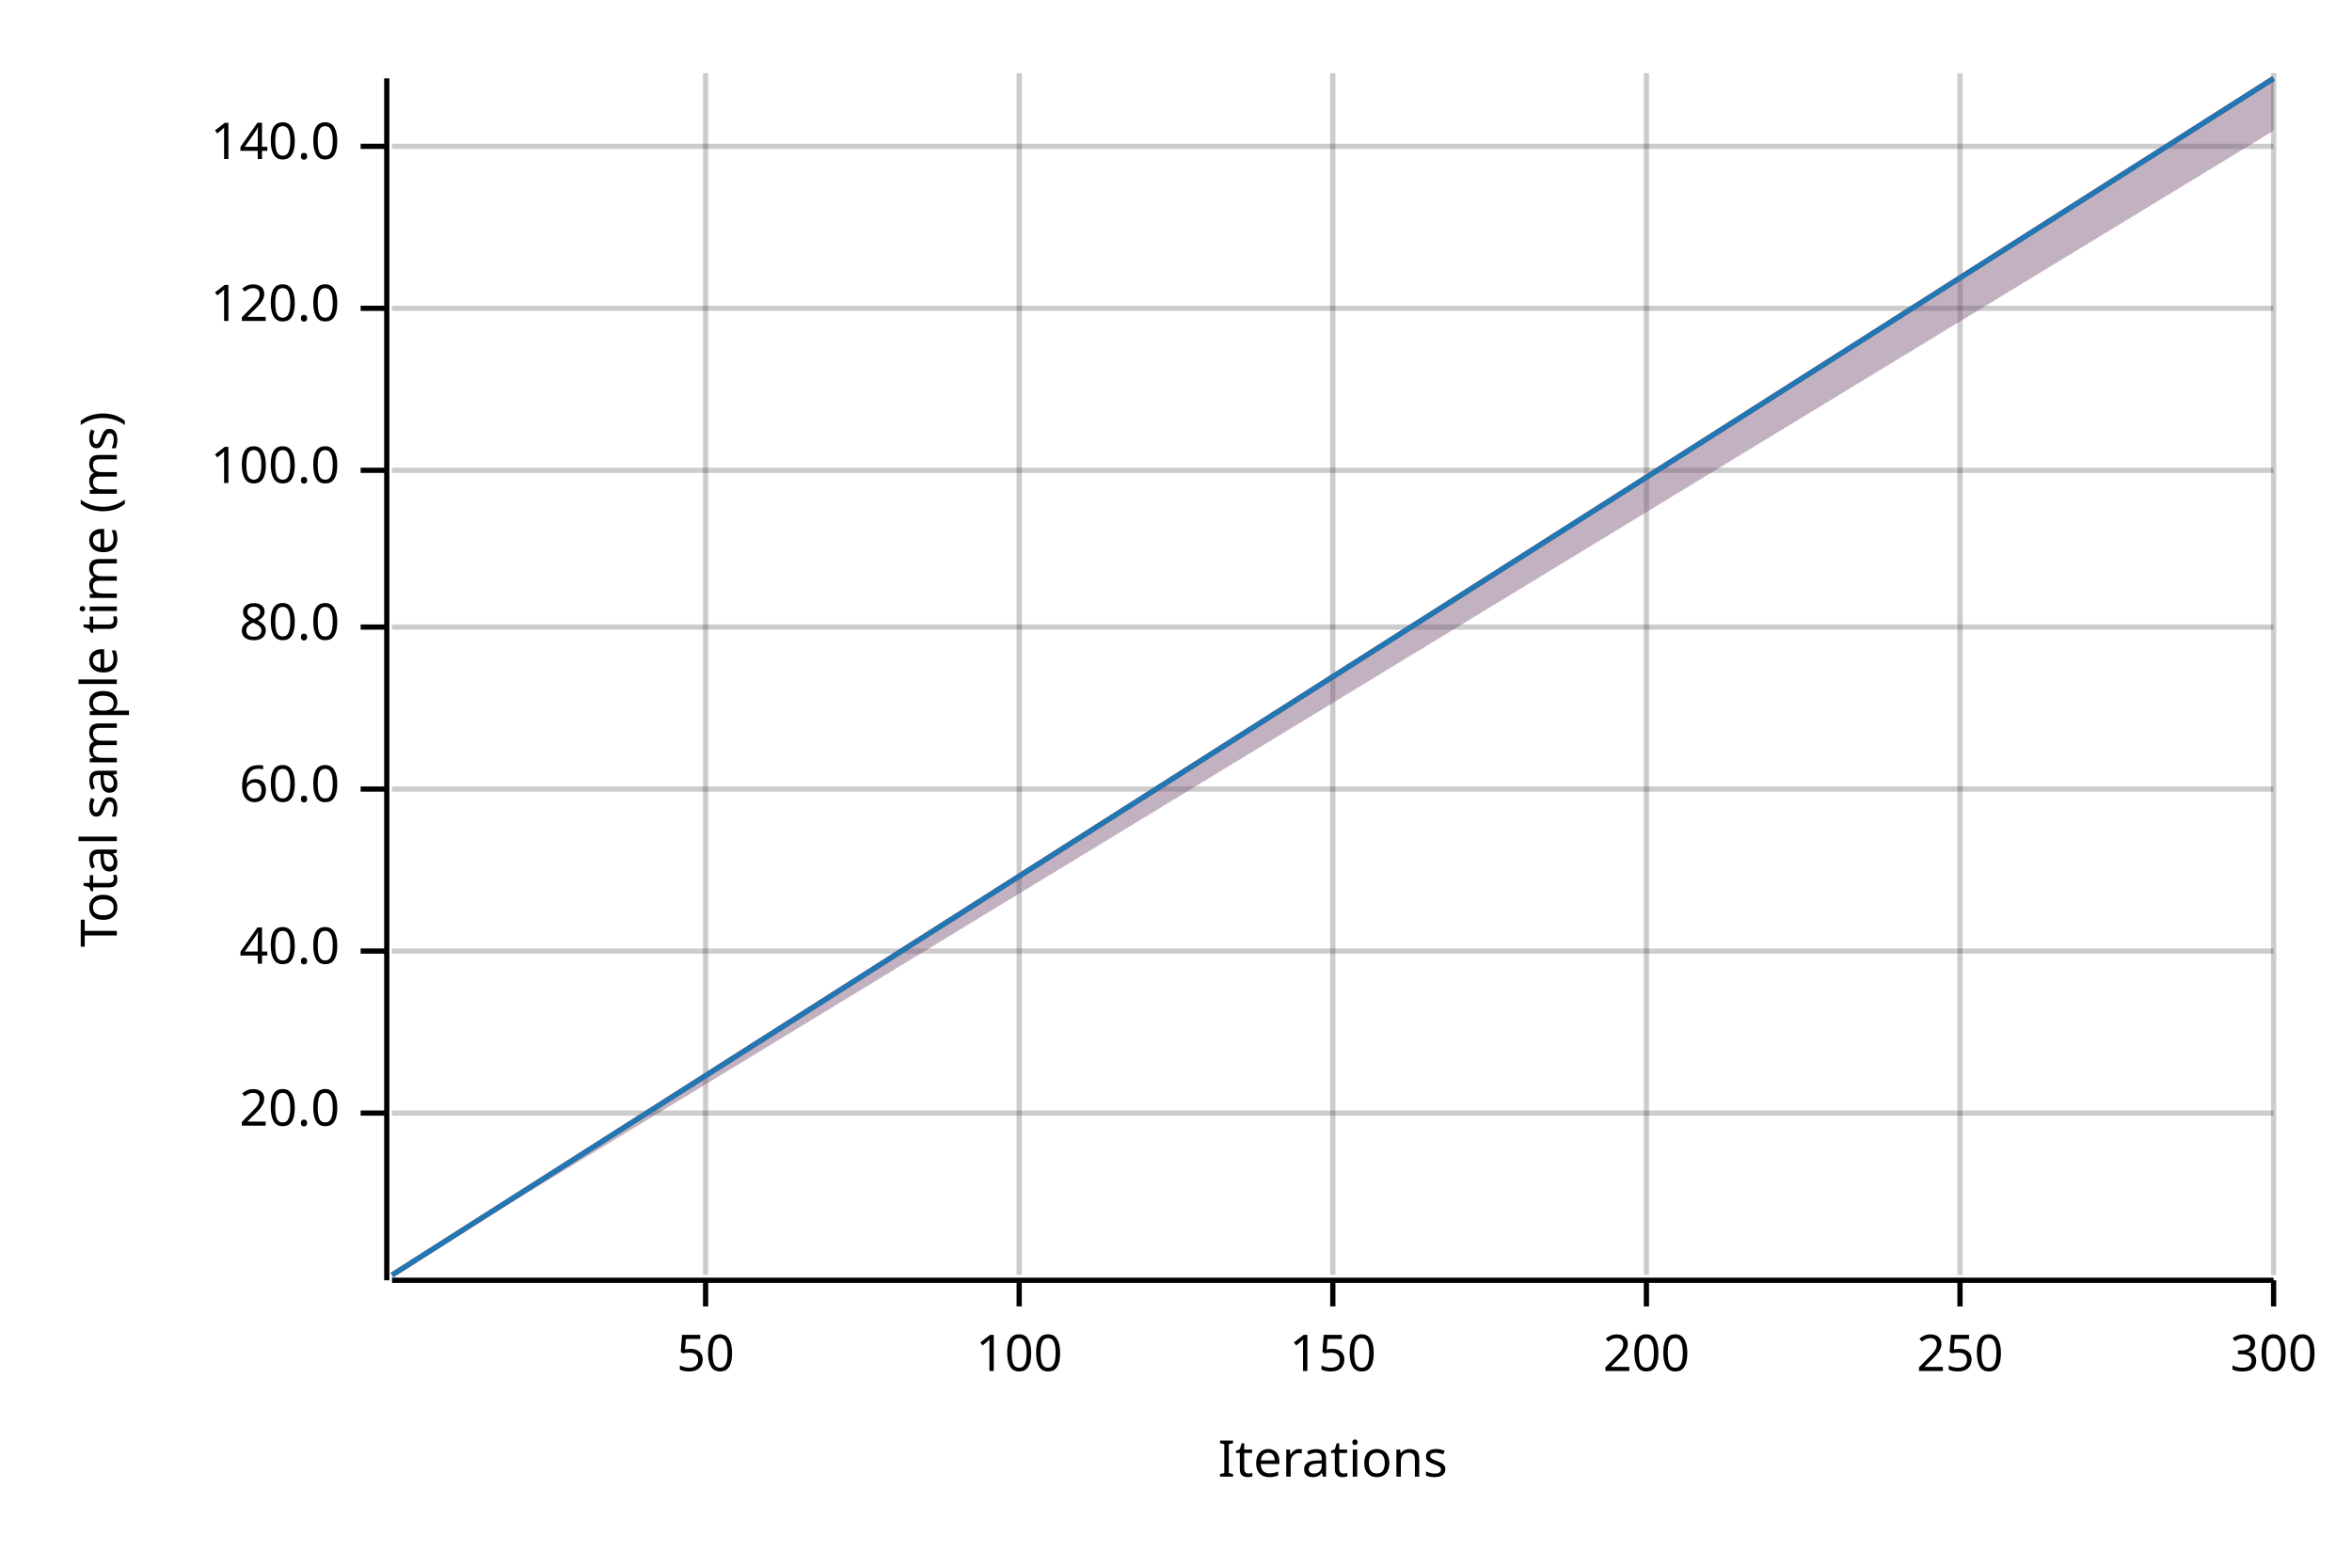
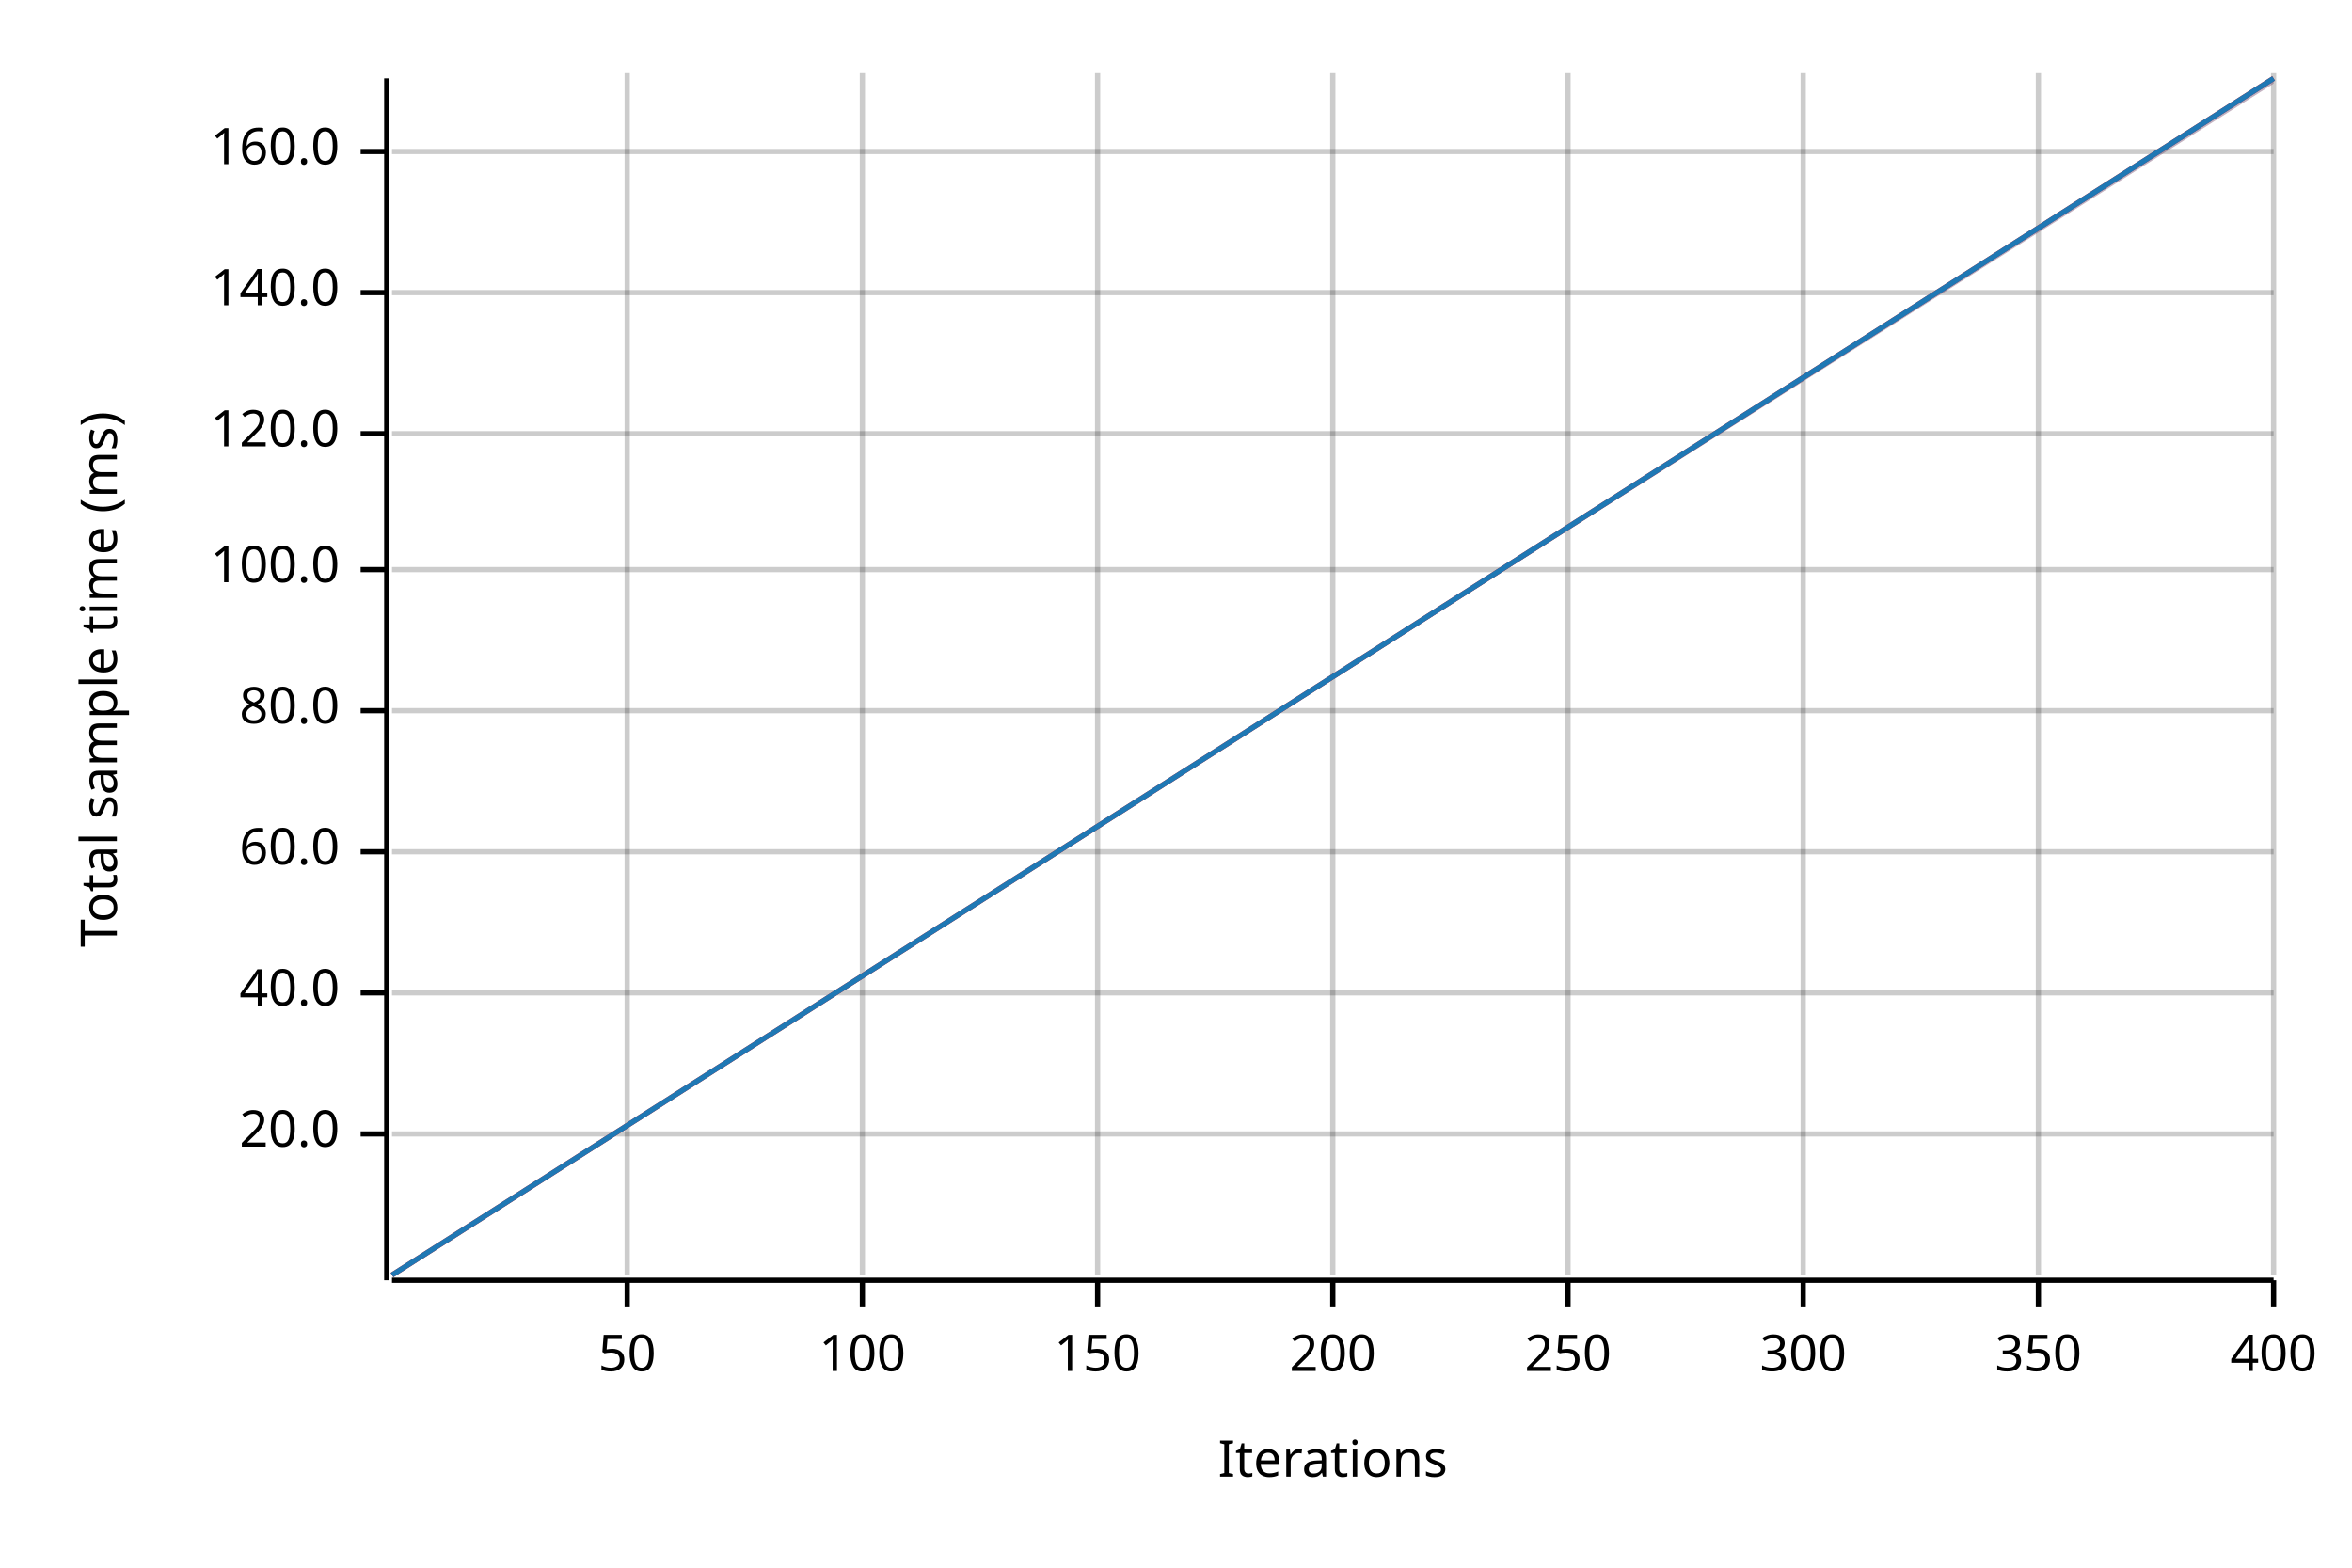
<svg xmlns="http://www.w3.org/2000/svg" width="450" height="300">
  <text x="15" y="130" dy="0.76em" text-anchor="middle" font-family="sans-serif" font-size="9.677" opacity="1" fill="#000000" transform="rotate(270, 15, 130)">
Total sample time (ms)
</text>
  <text x="255" y="285" dy="-0.5ex" text-anchor="middle" font-family="sans-serif" font-size="9.677" opacity="1" fill="#000000">
Iterations
</text>
-   <line opacity="0.2" stroke="#000000" stroke-width="1" x1="135" y1="244" x2="135" y2="14" />
-   <line opacity="0.2" stroke="#000000" stroke-width="1" x1="195" y1="244" x2="195" y2="14" />
+   <line opacity="0.2" stroke="#000000" stroke-width="1" x1="120" y1="244" x2="120" y2="14" />
+   <line opacity="0.2" stroke="#000000" stroke-width="1" x1="165" y1="244" x2="165" y2="14" />
+   <line opacity="0.2" stroke="#000000" stroke-width="1" x1="210" y1="244" x2="210" y2="14" />
  <line opacity="0.2" stroke="#000000" stroke-width="1" x1="255" y1="244" x2="255" y2="14" />
-   <line opacity="0.2" stroke="#000000" stroke-width="1" x1="315" y1="244" x2="315" y2="14" />
-   <line opacity="0.2" stroke="#000000" stroke-width="1" x1="375" y1="244" x2="375" y2="14" />
+   <line opacity="0.2" stroke="#000000" stroke-width="1" x1="300" y1="244" x2="300" y2="14" />
+   <line opacity="0.2" stroke="#000000" stroke-width="1" x1="345" y1="244" x2="345" y2="14" />
+   <line opacity="0.2" stroke="#000000" stroke-width="1" x1="390" y1="244" x2="390" y2="14" />
  <line opacity="0.2" stroke="#000000" stroke-width="1" x1="435" y1="244" x2="435" y2="14" />
-   <line opacity="0.2" stroke="#000000" stroke-width="1" x1="75" y1="213" x2="435" y2="213" />
-   <line opacity="0.2" stroke="#000000" stroke-width="1" x1="75" y1="182" x2="435" y2="182" />
-   <line opacity="0.2" stroke="#000000" stroke-width="1" x1="75" y1="151" x2="435" y2="151" />
-   <line opacity="0.2" stroke="#000000" stroke-width="1" x1="75" y1="120" x2="435" y2="120" />
-   <line opacity="0.2" stroke="#000000" stroke-width="1" x1="75" y1="90" x2="435" y2="90" />
-   <line opacity="0.2" stroke="#000000" stroke-width="1" x1="75" y1="59" x2="435" y2="59" />
-   <line opacity="0.2" stroke="#000000" stroke-width="1" x1="75" y1="28" x2="435" y2="28" />
+   <line opacity="0.2" stroke="#000000" stroke-width="1" x1="75" y1="217" x2="435" y2="217" />
+   <line opacity="0.2" stroke="#000000" stroke-width="1" x1="75" y1="190" x2="435" y2="190" />
+   <line opacity="0.2" stroke="#000000" stroke-width="1" x1="75" y1="163" x2="435" y2="163" />
+   <line opacity="0.2" stroke="#000000" stroke-width="1" x1="75" y1="136" x2="435" y2="136" />
+   <line opacity="0.2" stroke="#000000" stroke-width="1" x1="75" y1="109" x2="435" y2="109" />
+   <line opacity="0.2" stroke="#000000" stroke-width="1" x1="75" y1="83" x2="435" y2="83" />
+   <line opacity="0.2" stroke="#000000" stroke-width="1" x1="75" y1="56" x2="435" y2="56" />
+   <line opacity="0.2" stroke="#000000" stroke-width="1" x1="75" y1="29" x2="435" y2="29" />
  <polyline fill="none" opacity="1" stroke="#000000" stroke-width="1" points="74,15 74,245 " />
-   <text x="65" y="213" dy="0.5ex" text-anchor="end" font-family="sans-serif" font-size="9.677" opacity="1" fill="#000000">
+   <text x="65" y="217" dy="0.5ex" text-anchor="end" font-family="sans-serif" font-size="9.677" opacity="1" fill="#000000">
20.0
</text>
-   <polyline fill="none" opacity="1" stroke="#000000" stroke-width="1" points="69,213 74,213 " />
-   <text x="65" y="182" dy="0.5ex" text-anchor="end" font-family="sans-serif" font-size="9.677" opacity="1" fill="#000000">
+   <polyline fill="none" opacity="1" stroke="#000000" stroke-width="1" points="69,217 74,217 " />
+   <text x="65" y="190" dy="0.5ex" text-anchor="end" font-family="sans-serif" font-size="9.677" opacity="1" fill="#000000">
40.0
</text>
-   <polyline fill="none" opacity="1" stroke="#000000" stroke-width="1" points="69,182 74,182 " />
-   <text x="65" y="151" dy="0.5ex" text-anchor="end" font-family="sans-serif" font-size="9.677" opacity="1" fill="#000000">
+   <polyline fill="none" opacity="1" stroke="#000000" stroke-width="1" points="69,190 74,190 " />
+   <text x="65" y="163" dy="0.5ex" text-anchor="end" font-family="sans-serif" font-size="9.677" opacity="1" fill="#000000">
60.0
</text>
-   <polyline fill="none" opacity="1" stroke="#000000" stroke-width="1" points="69,151 74,151 " />
-   <text x="65" y="120" dy="0.5ex" text-anchor="end" font-family="sans-serif" font-size="9.677" opacity="1" fill="#000000">
+   <polyline fill="none" opacity="1" stroke="#000000" stroke-width="1" points="69,163 74,163 " />
+   <text x="65" y="136" dy="0.5ex" text-anchor="end" font-family="sans-serif" font-size="9.677" opacity="1" fill="#000000">
80.0
</text>
-   <polyline fill="none" opacity="1" stroke="#000000" stroke-width="1" points="69,120 74,120 " />
-   <text x="65" y="90" dy="0.5ex" text-anchor="end" font-family="sans-serif" font-size="9.677" opacity="1" fill="#000000">
+   <polyline fill="none" opacity="1" stroke="#000000" stroke-width="1" points="69,136 74,136 " />
+   <text x="65" y="109" dy="0.5ex" text-anchor="end" font-family="sans-serif" font-size="9.677" opacity="1" fill="#000000">
100.0
</text>
-   <polyline fill="none" opacity="1" stroke="#000000" stroke-width="1" points="69,90 74,90 " />
-   <text x="65" y="59" dy="0.5ex" text-anchor="end" font-family="sans-serif" font-size="9.677" opacity="1" fill="#000000">
+   <polyline fill="none" opacity="1" stroke="#000000" stroke-width="1" points="69,109 74,109 " />
+   <text x="65" y="83" dy="0.5ex" text-anchor="end" font-family="sans-serif" font-size="9.677" opacity="1" fill="#000000">
120.0
</text>
-   <polyline fill="none" opacity="1" stroke="#000000" stroke-width="1" points="69,59 74,59 " />
-   <text x="65" y="28" dy="0.5ex" text-anchor="end" font-family="sans-serif" font-size="9.677" opacity="1" fill="#000000">
+   <polyline fill="none" opacity="1" stroke="#000000" stroke-width="1" points="69,83 74,83 " />
+   <text x="65" y="56" dy="0.5ex" text-anchor="end" font-family="sans-serif" font-size="9.677" opacity="1" fill="#000000">
140.0
</text>
-   <polyline fill="none" opacity="1" stroke="#000000" stroke-width="1" points="69,28 74,28 " />
+   <polyline fill="none" opacity="1" stroke="#000000" stroke-width="1" points="69,56 74,56 " />
+   <text x="65" y="29" dy="0.5ex" text-anchor="end" font-family="sans-serif" font-size="9.677" opacity="1" fill="#000000">
+ 160.0
+ </text>
+   <polyline fill="none" opacity="1" stroke="#000000" stroke-width="1" points="69,29 74,29 " />
  <polyline fill="none" opacity="1" stroke="#000000" stroke-width="1" points="75,245 435,245 " />
-   <text x="135" y="255" dy="0.76em" text-anchor="middle" font-family="sans-serif" font-size="9.677" opacity="1" fill="#000000">
+   <text x="120" y="255" dy="0.76em" text-anchor="middle" font-family="sans-serif" font-size="9.677" opacity="1" fill="#000000">
50
</text>
-   <polyline fill="none" opacity="1" stroke="#000000" stroke-width="1" points="135,245 135,250 " />
-   <text x="195" y="255" dy="0.76em" text-anchor="middle" font-family="sans-serif" font-size="9.677" opacity="1" fill="#000000">
+   <polyline fill="none" opacity="1" stroke="#000000" stroke-width="1" points="120,245 120,250 " />
+   <text x="165" y="255" dy="0.76em" text-anchor="middle" font-family="sans-serif" font-size="9.677" opacity="1" fill="#000000">
100
</text>
-   <polyline fill="none" opacity="1" stroke="#000000" stroke-width="1" points="195,245 195,250 " />
-   <text x="255" y="255" dy="0.76em" text-anchor="middle" font-family="sans-serif" font-size="9.677" opacity="1" fill="#000000">
+   <polyline fill="none" opacity="1" stroke="#000000" stroke-width="1" points="165,245 165,250 " />
+   <text x="210" y="255" dy="0.76em" text-anchor="middle" font-family="sans-serif" font-size="9.677" opacity="1" fill="#000000">
150
</text>
-   <polyline fill="none" opacity="1" stroke="#000000" stroke-width="1" points="255,245 255,250 " />
-   <text x="315" y="255" dy="0.76em" text-anchor="middle" font-family="sans-serif" font-size="9.677" opacity="1" fill="#000000">
+   <polyline fill="none" opacity="1" stroke="#000000" stroke-width="1" points="210,245 210,250 " />
+   <text x="255" y="255" dy="0.76em" text-anchor="middle" font-family="sans-serif" font-size="9.677" opacity="1" fill="#000000">
200
</text>
-   <polyline fill="none" opacity="1" stroke="#000000" stroke-width="1" points="315,245 315,250 " />
-   <text x="375" y="255" dy="0.76em" text-anchor="middle" font-family="sans-serif" font-size="9.677" opacity="1" fill="#000000">
+   <polyline fill="none" opacity="1" stroke="#000000" stroke-width="1" points="255,245 255,250 " />
+   <text x="300" y="255" dy="0.76em" text-anchor="middle" font-family="sans-serif" font-size="9.677" opacity="1" fill="#000000">
250
</text>
-   <polyline fill="none" opacity="1" stroke="#000000" stroke-width="1" points="375,245 375,250 " />
+   <polyline fill="none" opacity="1" stroke="#000000" stroke-width="1" points="300,245 300,250 " />
+   <text x="345" y="255" dy="0.76em" text-anchor="middle" font-family="sans-serif" font-size="9.677" opacity="1" fill="#000000">
+ 300
+ </text>
+   <polyline fill="none" opacity="1" stroke="#000000" stroke-width="1" points="345,245 345,250 " />
+   <text x="390" y="255" dy="0.76em" text-anchor="middle" font-family="sans-serif" font-size="9.677" opacity="1" fill="#000000">
+ 350
+ </text>
+   <polyline fill="none" opacity="1" stroke="#000000" stroke-width="1" points="390,245 390,250 " />
  <text x="435" y="255" dy="0.76em" text-anchor="middle" font-family="sans-serif" font-size="9.677" opacity="1" fill="#000000">
- 300
+ 400
</text>
  <polyline fill="none" opacity="1" stroke="#000000" stroke-width="1" points="435,245 435,250 " />
  <polyline fill="none" opacity="1" stroke="#E31A1C" stroke-width="1" points="75,244 435,15 " />
-   <polygon opacity="0.25" fill="#E31A1C" points="75,244 435,25 435,15 " />
+   <polygon opacity="0.25" fill="#E31A1C" points="75,244 435,16 435,15 " />
  <polyline fill="none" opacity="1" stroke="#1F78B4" stroke-width="1" points="75,244 435,15 " />
-   <polygon opacity="0.25" fill="#1F78B4" points="75,244 435,25 435,15 " />
+   <polygon opacity="0.25" fill="#1F78B4" points="75,244 435,16 435,15 " />
</svg>
